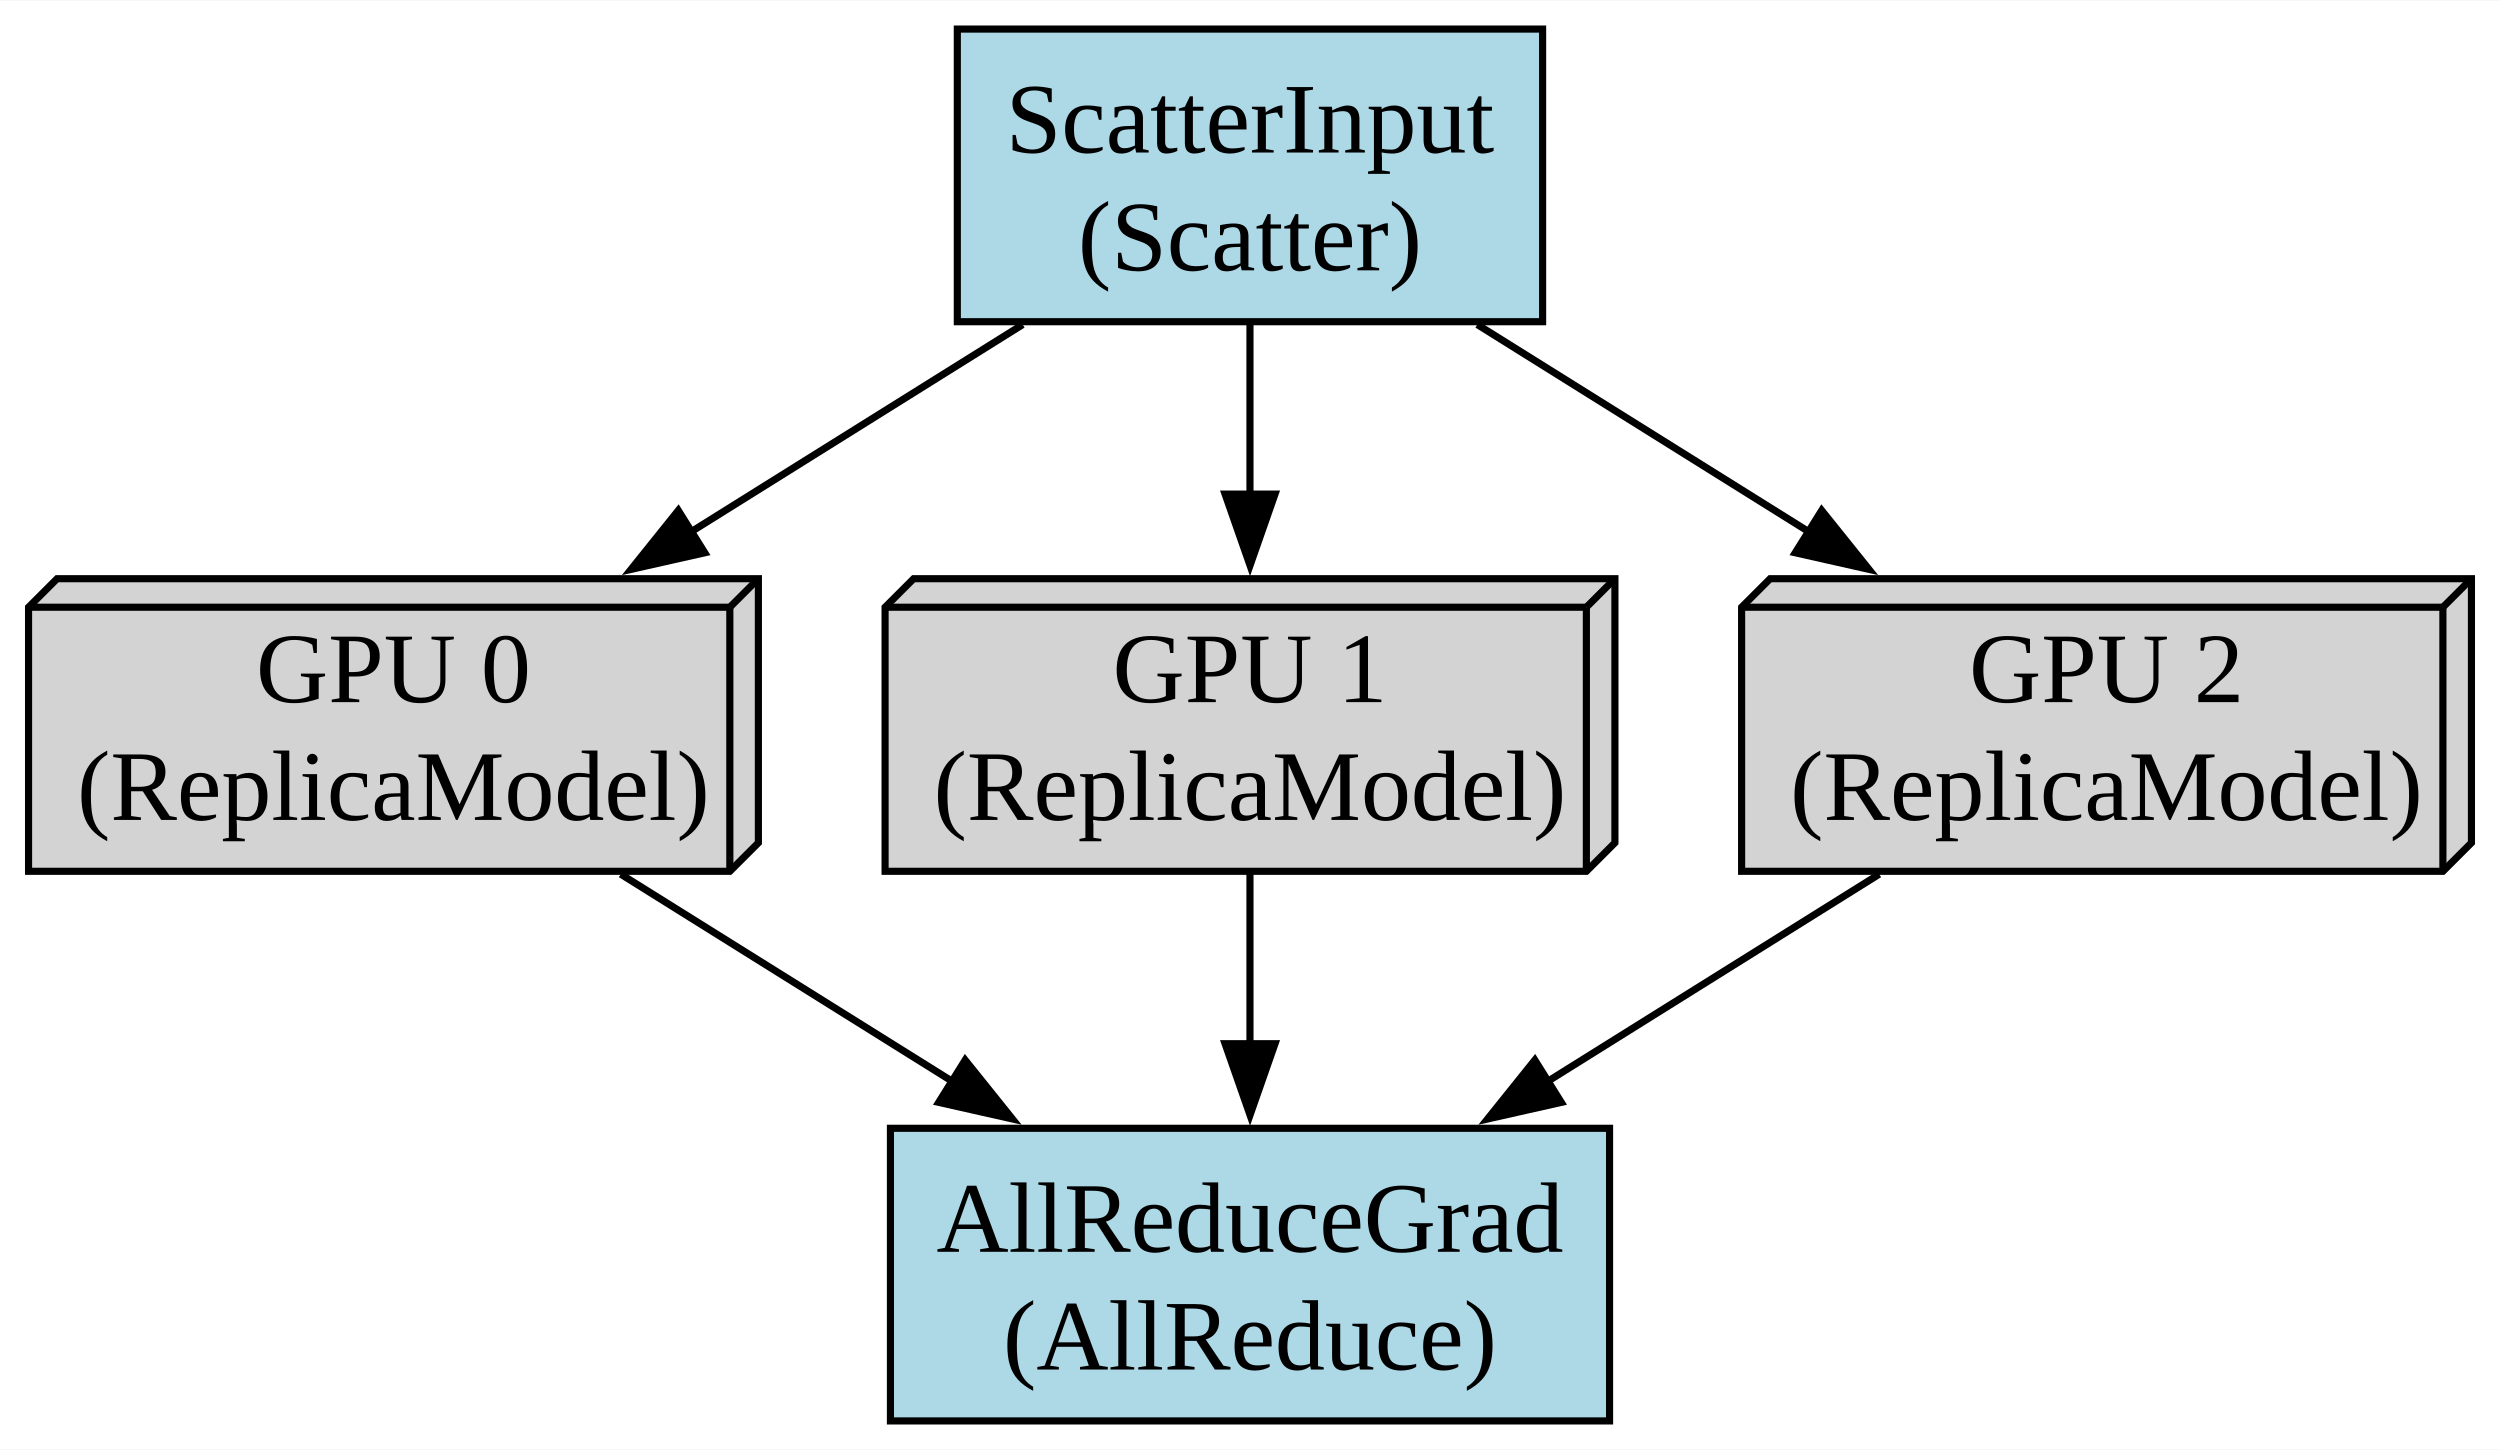
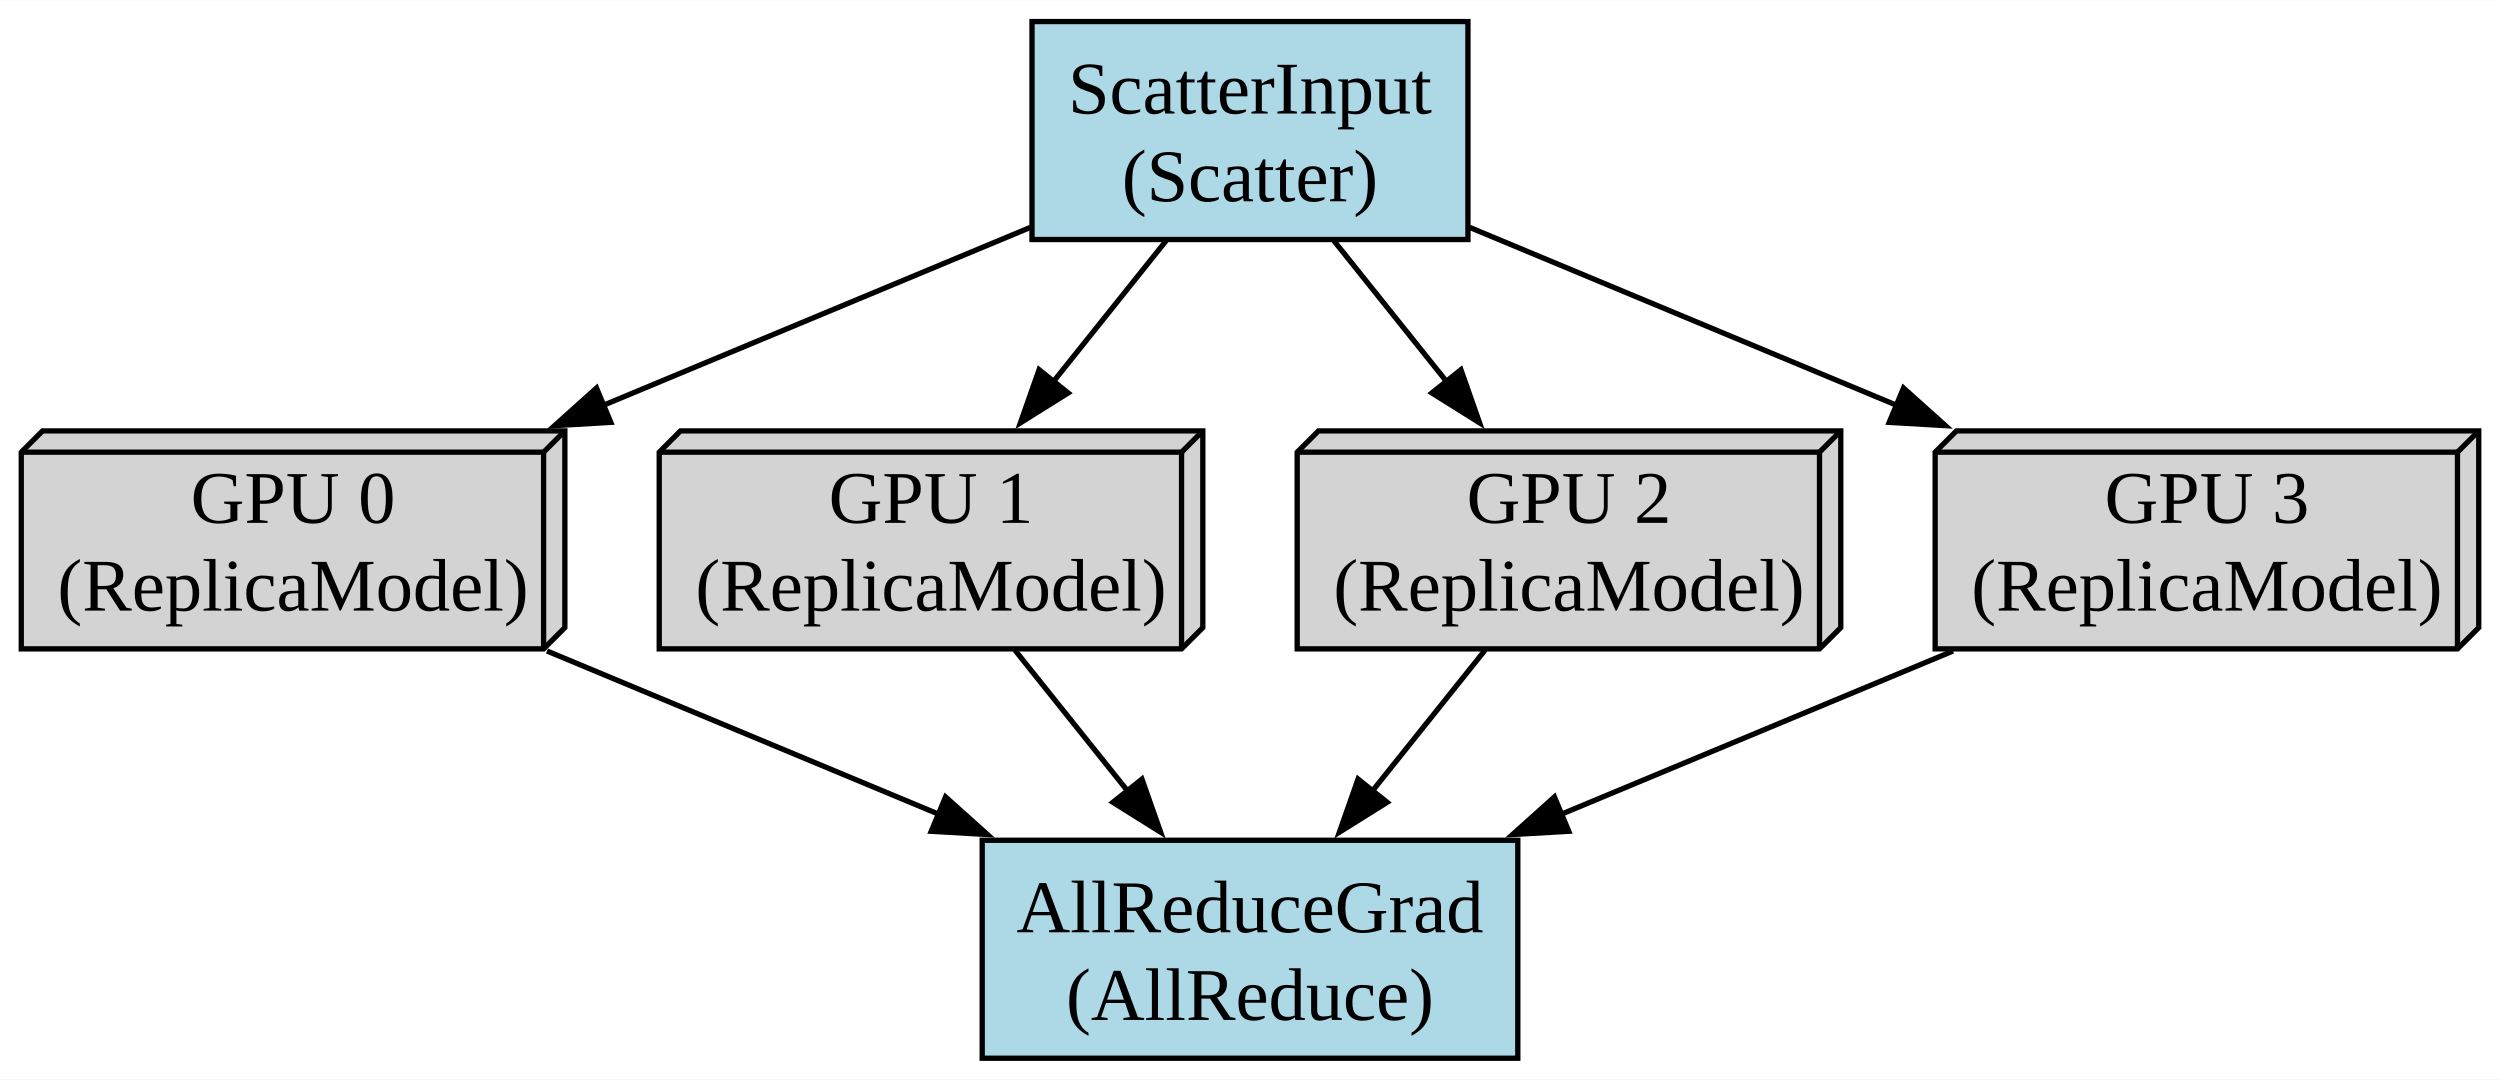
- <svg xmlns="http://www.w3.org/2000/svg" xmlns:xlink="http://www.w3.org/1999/xlink" width="350pt" height="203pt" viewBox="0.00 0.00 350.25 203.00">
+ <svg xmlns="http://www.w3.org/2000/svg" xmlns:xlink="http://www.w3.org/1999/xlink" width="470pt" height="203pt" viewBox="0.00 0.00 470.25 203.00">
  <g id="graph0" class="graph" transform="scale(1 1) rotate(0) translate(4 199)">
-     <polygon fill="white" stroke="none" points="-4,4 -4,-199 346.25,-199 346.25,4 -4,4" />
+     <polygon fill="white" stroke="none" points="-4,4 -4,-199 466.25,-199 466.25,4 -4,4" />
    <g id="node1" class="node">
-       <polygon fill="lightblue" stroke="black" points="212.12,-195 130.12,-195 130.12,-154 212.12,-154 212.12,-195" />
-       <text text-anchor="middle" x="171.12" y="-177.7" font-family="Times New Roman,serif" font-size="14.00">ScatterInput</text>
-       <text text-anchor="middle" x="171.12" y="-161.2" font-family="Times New Roman,serif" font-size="14.00">(Scatter)</text>
+       <polygon fill="lightblue" stroke="black" points="272.12,-195 190.12,-195 190.12,-154 272.12,-154 272.12,-195" />
+       <text text-anchor="middle" x="231.12" y="-177.7" font-family="Times New Roman,serif" font-size="14.00">ScatterInput</text>
+       <text text-anchor="middle" x="231.12" y="-161.2" font-family="Times New Roman,serif" font-size="14.00">(Scatter)</text>
    </g>
    <g id="node3" class="node">
      <g id="a_node3">
        <a xlink:href="gpu_0_detail.svg" xlink:title="GPU 0&#10;(ReplicaModel)" target="_blank">
          <polygon fill="lightgray" stroke="black" points="102.25,-118 4,-118 0,-114 0,-77 98.25,-77 102.25,-81 102.25,-118" />
          <polyline fill="none" stroke="black" points="98.25,-114 0,-114" />
          <polyline fill="none" stroke="black" points="98.25,-114 98.25,-77" />
          <polyline fill="none" stroke="black" points="98.25,-114 102.25,-118" />
          <text text-anchor="middle" x="51.12" y="-100.7" font-family="Times New Roman,serif" font-size="14.00">GPU 0</text>
          <text text-anchor="middle" x="51.12" y="-84.2" font-family="Times New Roman,serif" font-size="14.00">(ReplicaModel)</text>
        </a>
      </g>
    </g>
    <g id="edge1" class="edge">
-       <path fill="none" stroke="black" d="M139.28,-153.6C125.04,-144.7 108.07,-134.09 92.83,-124.57" />
-       <polygon fill="black" stroke="black" points="94.74,-121.63 84.4,-119.3 91.03,-127.56 94.74,-121.63" />
+       <path fill="none" stroke="black" d="M189.83,-156.29C166.02,-146.37 135.7,-133.74 109.49,-122.82" />
+       <polygon fill="black" stroke="black" points="110.89,-119.61 100.31,-118.99 108.2,-126.07 110.89,-119.61" />
    </g>
    <g id="node4" class="node">
      <g id="a_node4">
        <a xlink:href="gpu_1_detail.svg" xlink:title="GPU 1&#10;(ReplicaModel)" target="_blank">
          <polygon fill="lightgray" stroke="black" points="222.25,-118 124,-118 120,-114 120,-77 218.25,-77 222.25,-81 222.25,-118" />
          <polyline fill="none" stroke="black" points="218.25,-114 120,-114" />
          <polyline fill="none" stroke="black" points="218.25,-114 218.25,-77" />
          <polyline fill="none" stroke="black" points="218.25,-114 222.25,-118" />
          <text text-anchor="middle" x="171.12" y="-100.7" font-family="Times New Roman,serif" font-size="14.00">GPU 1</text>
          <text text-anchor="middle" x="171.12" y="-84.2" font-family="Times New Roman,serif" font-size="14.00">(ReplicaModel)</text>
        </a>
      </g>
    </g>
    <g id="edge3" class="edge">
-       <path fill="none" stroke="black" d="M171.12,-153.79C171.12,-146.45 171.12,-137.91 171.12,-129.78" />
-       <polygon fill="black" stroke="black" points="174.63,-129.85 171.13,-119.85 167.63,-129.85 174.63,-129.85" />
+       <path fill="none" stroke="black" d="M215.36,-153.79C208.87,-145.68 201.21,-136.11 194.12,-127.24" />
+       <polygon fill="black" stroke="black" points="196.92,-125.14 187.94,-119.52 191.45,-129.51 196.92,-125.14" />
    </g>
    <g id="node5" class="node">
      <g id="a_node5">
        <a xlink:href="gpu_2_detail.svg" xlink:title="GPU 2&#10;(ReplicaModel)" target="_blank">
          <polygon fill="lightgray" stroke="black" points="342.25,-118 244,-118 240,-114 240,-77 338.25,-77 342.25,-81 342.25,-118" />
          <polyline fill="none" stroke="black" points="338.25,-114 240,-114" />
          <polyline fill="none" stroke="black" points="338.25,-114 338.25,-77" />
          <polyline fill="none" stroke="black" points="338.25,-114 342.25,-118" />
          <text text-anchor="middle" x="291.12" y="-100.7" font-family="Times New Roman,serif" font-size="14.00">GPU 2</text>
          <text text-anchor="middle" x="291.12" y="-84.2" font-family="Times New Roman,serif" font-size="14.00">(ReplicaModel)</text>
        </a>
      </g>
    </g>
    <g id="edge5" class="edge">
-       <path fill="none" stroke="black" d="M202.97,-153.6C217.21,-144.7 234.18,-134.09 249.42,-124.57" />
-       <polygon fill="black" stroke="black" points="251.22,-127.56 257.85,-119.3 247.51,-121.63 251.22,-127.56" />
+       <path fill="none" stroke="black" d="M246.89,-153.79C253.38,-145.68 261.04,-136.11 268.13,-127.24" />
+       <polygon fill="black" stroke="black" points="270.8,-129.51 274.31,-119.52 265.33,-125.14 270.8,-129.51" />
+     </g>
+     <g id="node6" class="node">
+       <g id="a_node6">
+         <a xlink:href="gpu_3_detail.svg" xlink:title="GPU 3&#10;(ReplicaModel)" target="_blank">
+           <polygon fill="lightgray" stroke="black" points="462.25,-118 364,-118 360,-114 360,-77 458.25,-77 462.25,-81 462.25,-118" />
+           <polyline fill="none" stroke="black" points="458.25,-114 360,-114" />
+           <polyline fill="none" stroke="black" points="458.25,-114 458.25,-77" />
+           <polyline fill="none" stroke="black" points="458.25,-114 462.25,-118" />
+           <text text-anchor="middle" x="411.12" y="-100.7" font-family="Times New Roman,serif" font-size="14.00">GPU 3</text>
+           <text text-anchor="middle" x="411.12" y="-84.2" font-family="Times New Roman,serif" font-size="14.00">(ReplicaModel)</text>
+         </a>
+       </g>
+     </g>
+     <g id="edge7" class="edge">
+       <path fill="none" stroke="black" d="M272.42,-156.29C296.23,-146.37 326.55,-133.74 352.76,-122.82" />
+       <polygon fill="black" stroke="black" points="354.05,-126.07 361.94,-118.99 351.36,-119.61 354.05,-126.07" />
    </g>
    <g id="node2" class="node">
-       <polygon fill="lightblue" stroke="black" points="221.5,-41 120.75,-41 120.75,0 221.5,0 221.5,-41" />
-       <text text-anchor="middle" x="171.12" y="-23.7" font-family="Times New Roman,serif" font-size="14.00">AllReduceGrad</text>
-       <text text-anchor="middle" x="171.12" y="-7.2" font-family="Times New Roman,serif" font-size="14.00">(AllReduce)</text>
+       <polygon fill="lightblue" stroke="black" points="281.5,-41 180.75,-41 180.75,0 281.5,0 281.5,-41" />
+       <text text-anchor="middle" x="231.12" y="-23.7" font-family="Times New Roman,serif" font-size="14.00">AllReduceGrad</text>
+       <text text-anchor="middle" x="231.12" y="-7.2" font-family="Times New Roman,serif" font-size="14.00">(AllReduce)</text>
    </g>
    <g id="edge2" class="edge">
-       <path fill="none" stroke="black" d="M82.97,-76.6C97.21,-67.7 114.18,-57.09 129.42,-47.57" />
-       <polygon fill="black" stroke="black" points="131.22,-50.56 137.85,-42.3 127.51,-44.63 131.22,-50.56" />
+       <path fill="none" stroke="black" d="M98.89,-76.6C121.57,-67.15 148.88,-55.77 172.78,-45.81" />
+       <polygon fill="black" stroke="black" points="173.86,-49.15 181.74,-42.08 171.16,-42.69 173.86,-49.15" />
    </g>
    <g id="edge4" class="edge">
-       <path fill="none" stroke="black" d="M171.12,-76.79C171.12,-69.45 171.12,-60.91 171.12,-52.78" />
-       <polygon fill="black" stroke="black" points="174.63,-52.85 171.13,-42.85 167.63,-52.85 174.63,-52.85" />
+       <path fill="none" stroke="black" d="M186.89,-76.79C193.38,-68.68 201.04,-59.11 208.13,-50.24" />
+       <polygon fill="black" stroke="black" points="210.8,-52.51 214.31,-42.52 205.33,-48.14 210.8,-52.51" />
    </g>
    <g id="edge6" class="edge">
-       <path fill="none" stroke="black" d="M259.28,-76.6C245.04,-67.7 228.07,-57.09 212.83,-47.57" />
-       <polygon fill="black" stroke="black" points="214.74,-44.63 204.4,-42.3 211.03,-50.56 214.74,-44.63" />
+       <path fill="none" stroke="black" d="M275.36,-76.79C268.87,-68.68 261.21,-59.11 254.12,-50.24" />
+       <polygon fill="black" stroke="black" points="256.92,-48.14 247.94,-42.52 251.45,-52.51 256.92,-48.14" />
+     </g>
+     <g id="edge8" class="edge">
+       <path fill="none" stroke="black" d="M363.36,-76.6C340.68,-67.15 313.37,-55.77 289.47,-45.81" />
+       <polygon fill="black" stroke="black" points="291.09,-42.69 280.51,-42.08 288.39,-49.15 291.09,-42.69" />
    </g>
  </g>
</svg>
